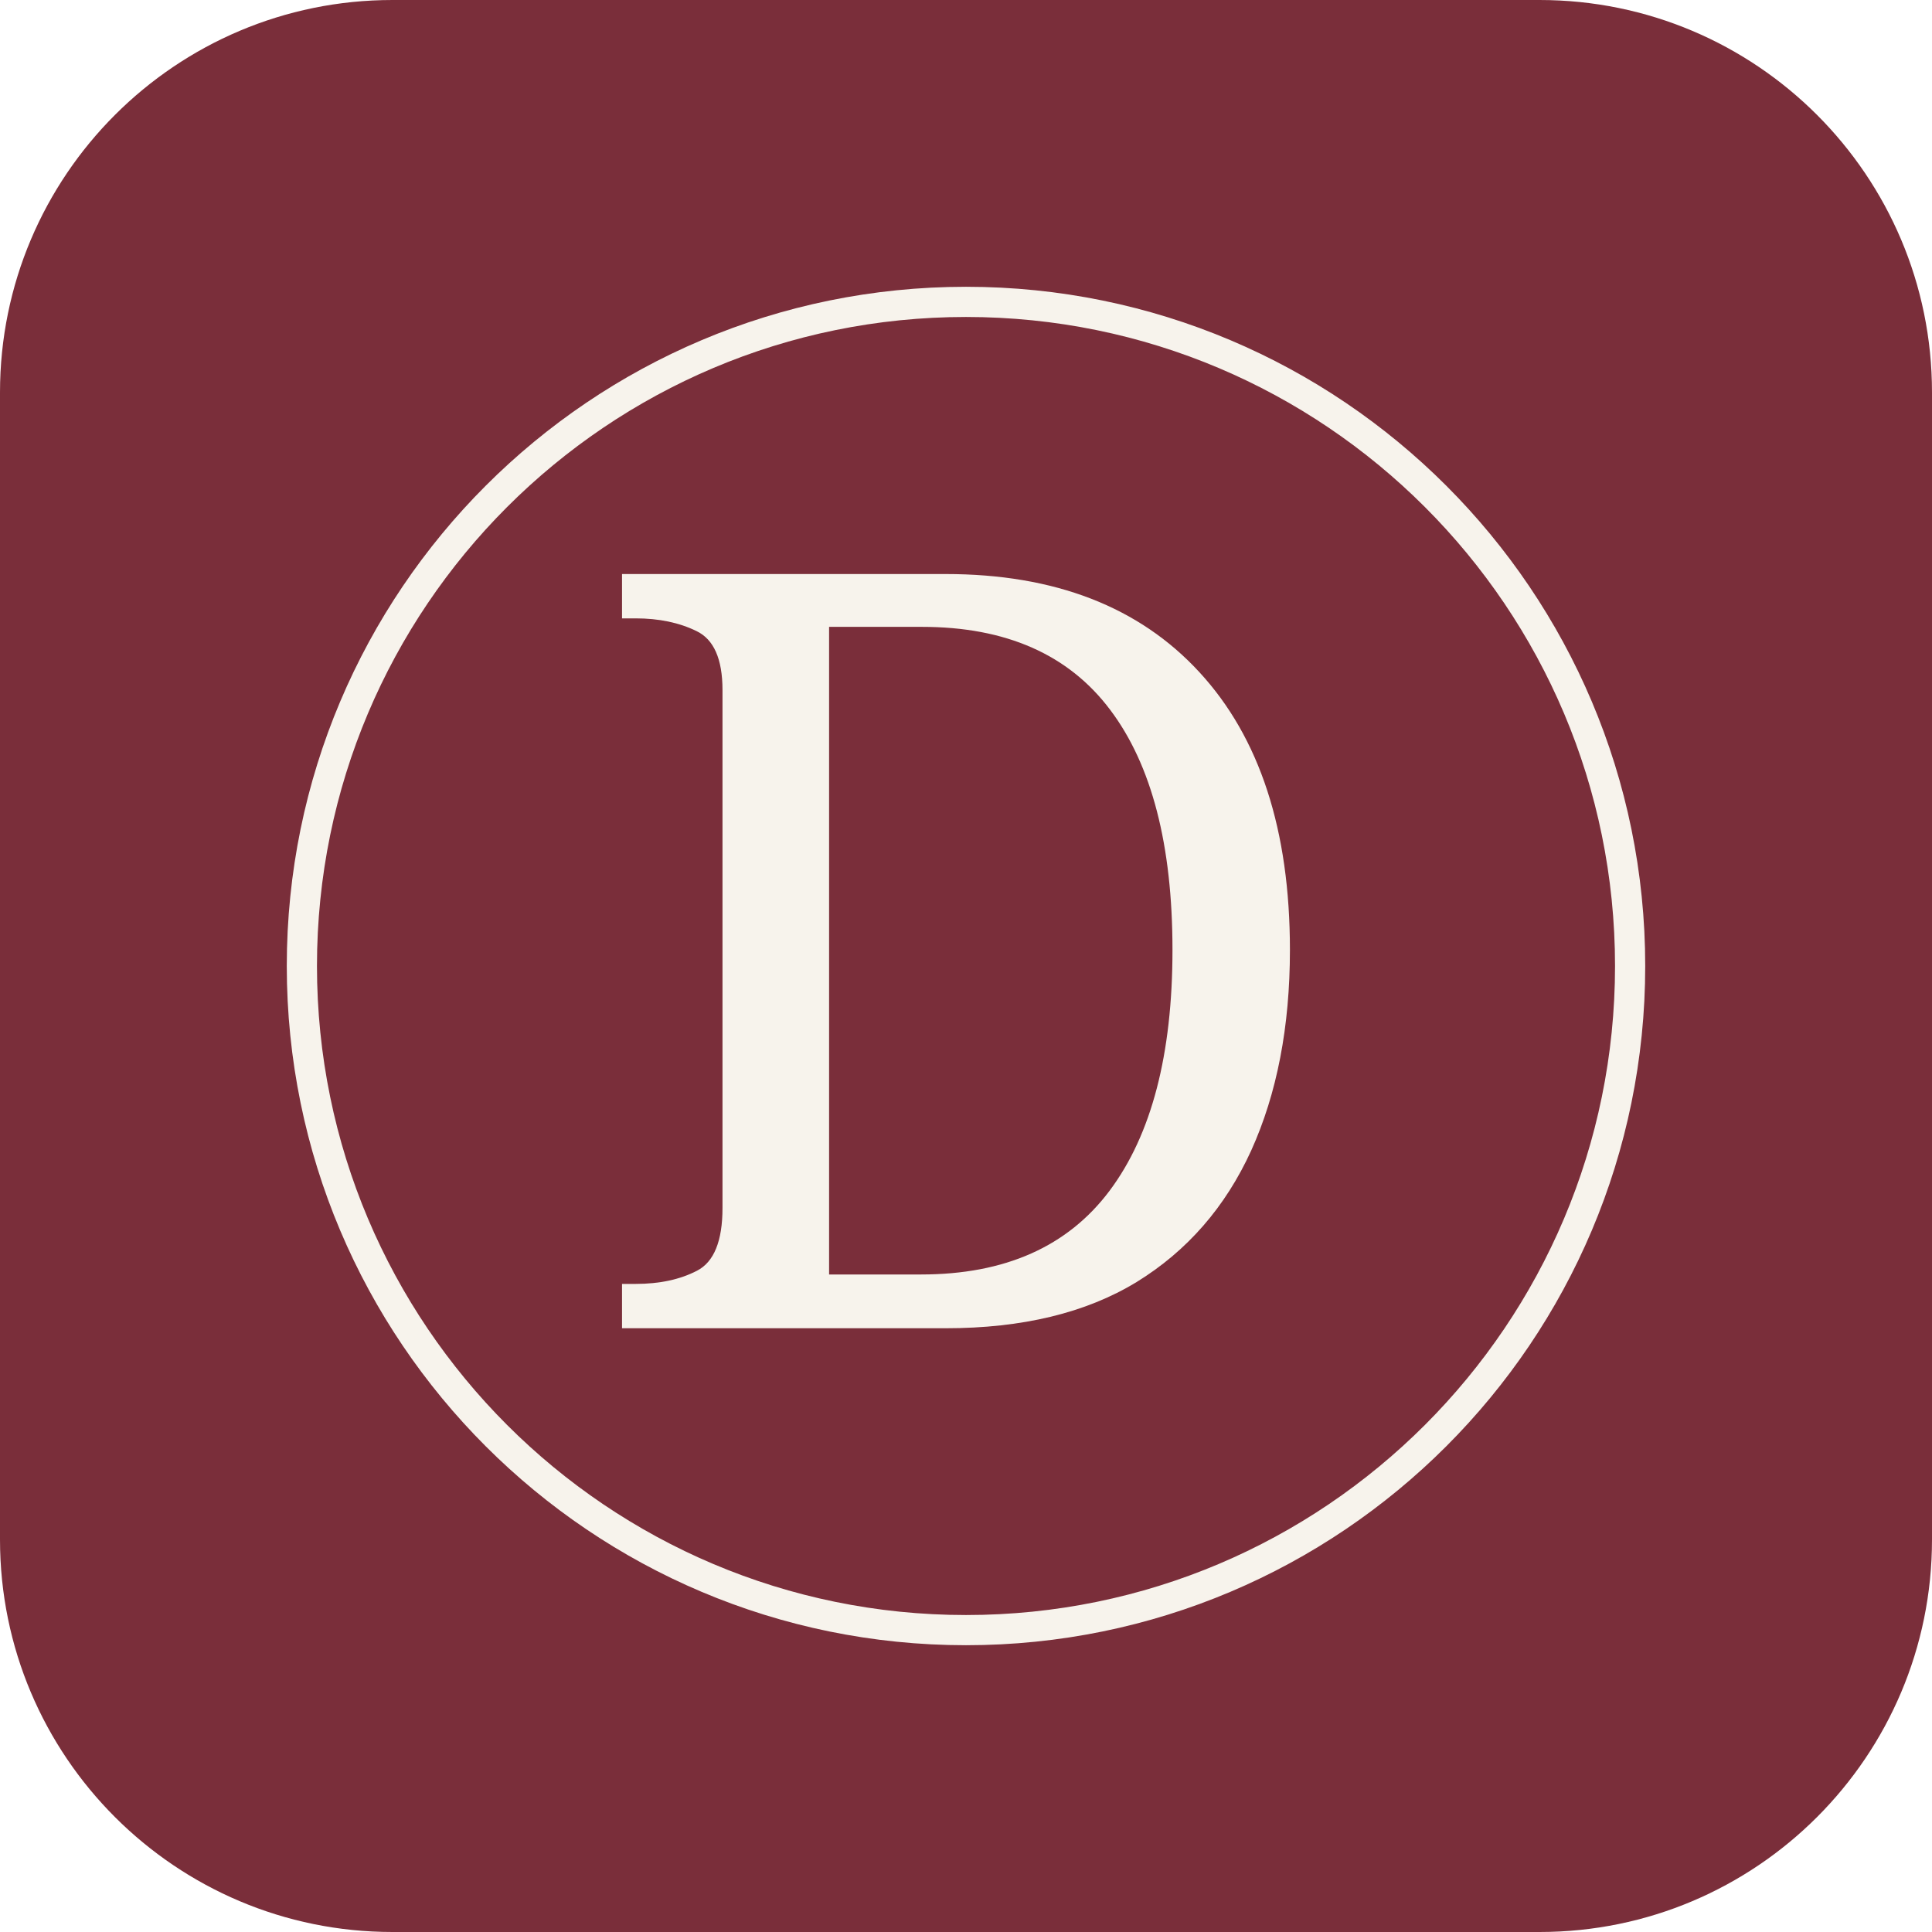
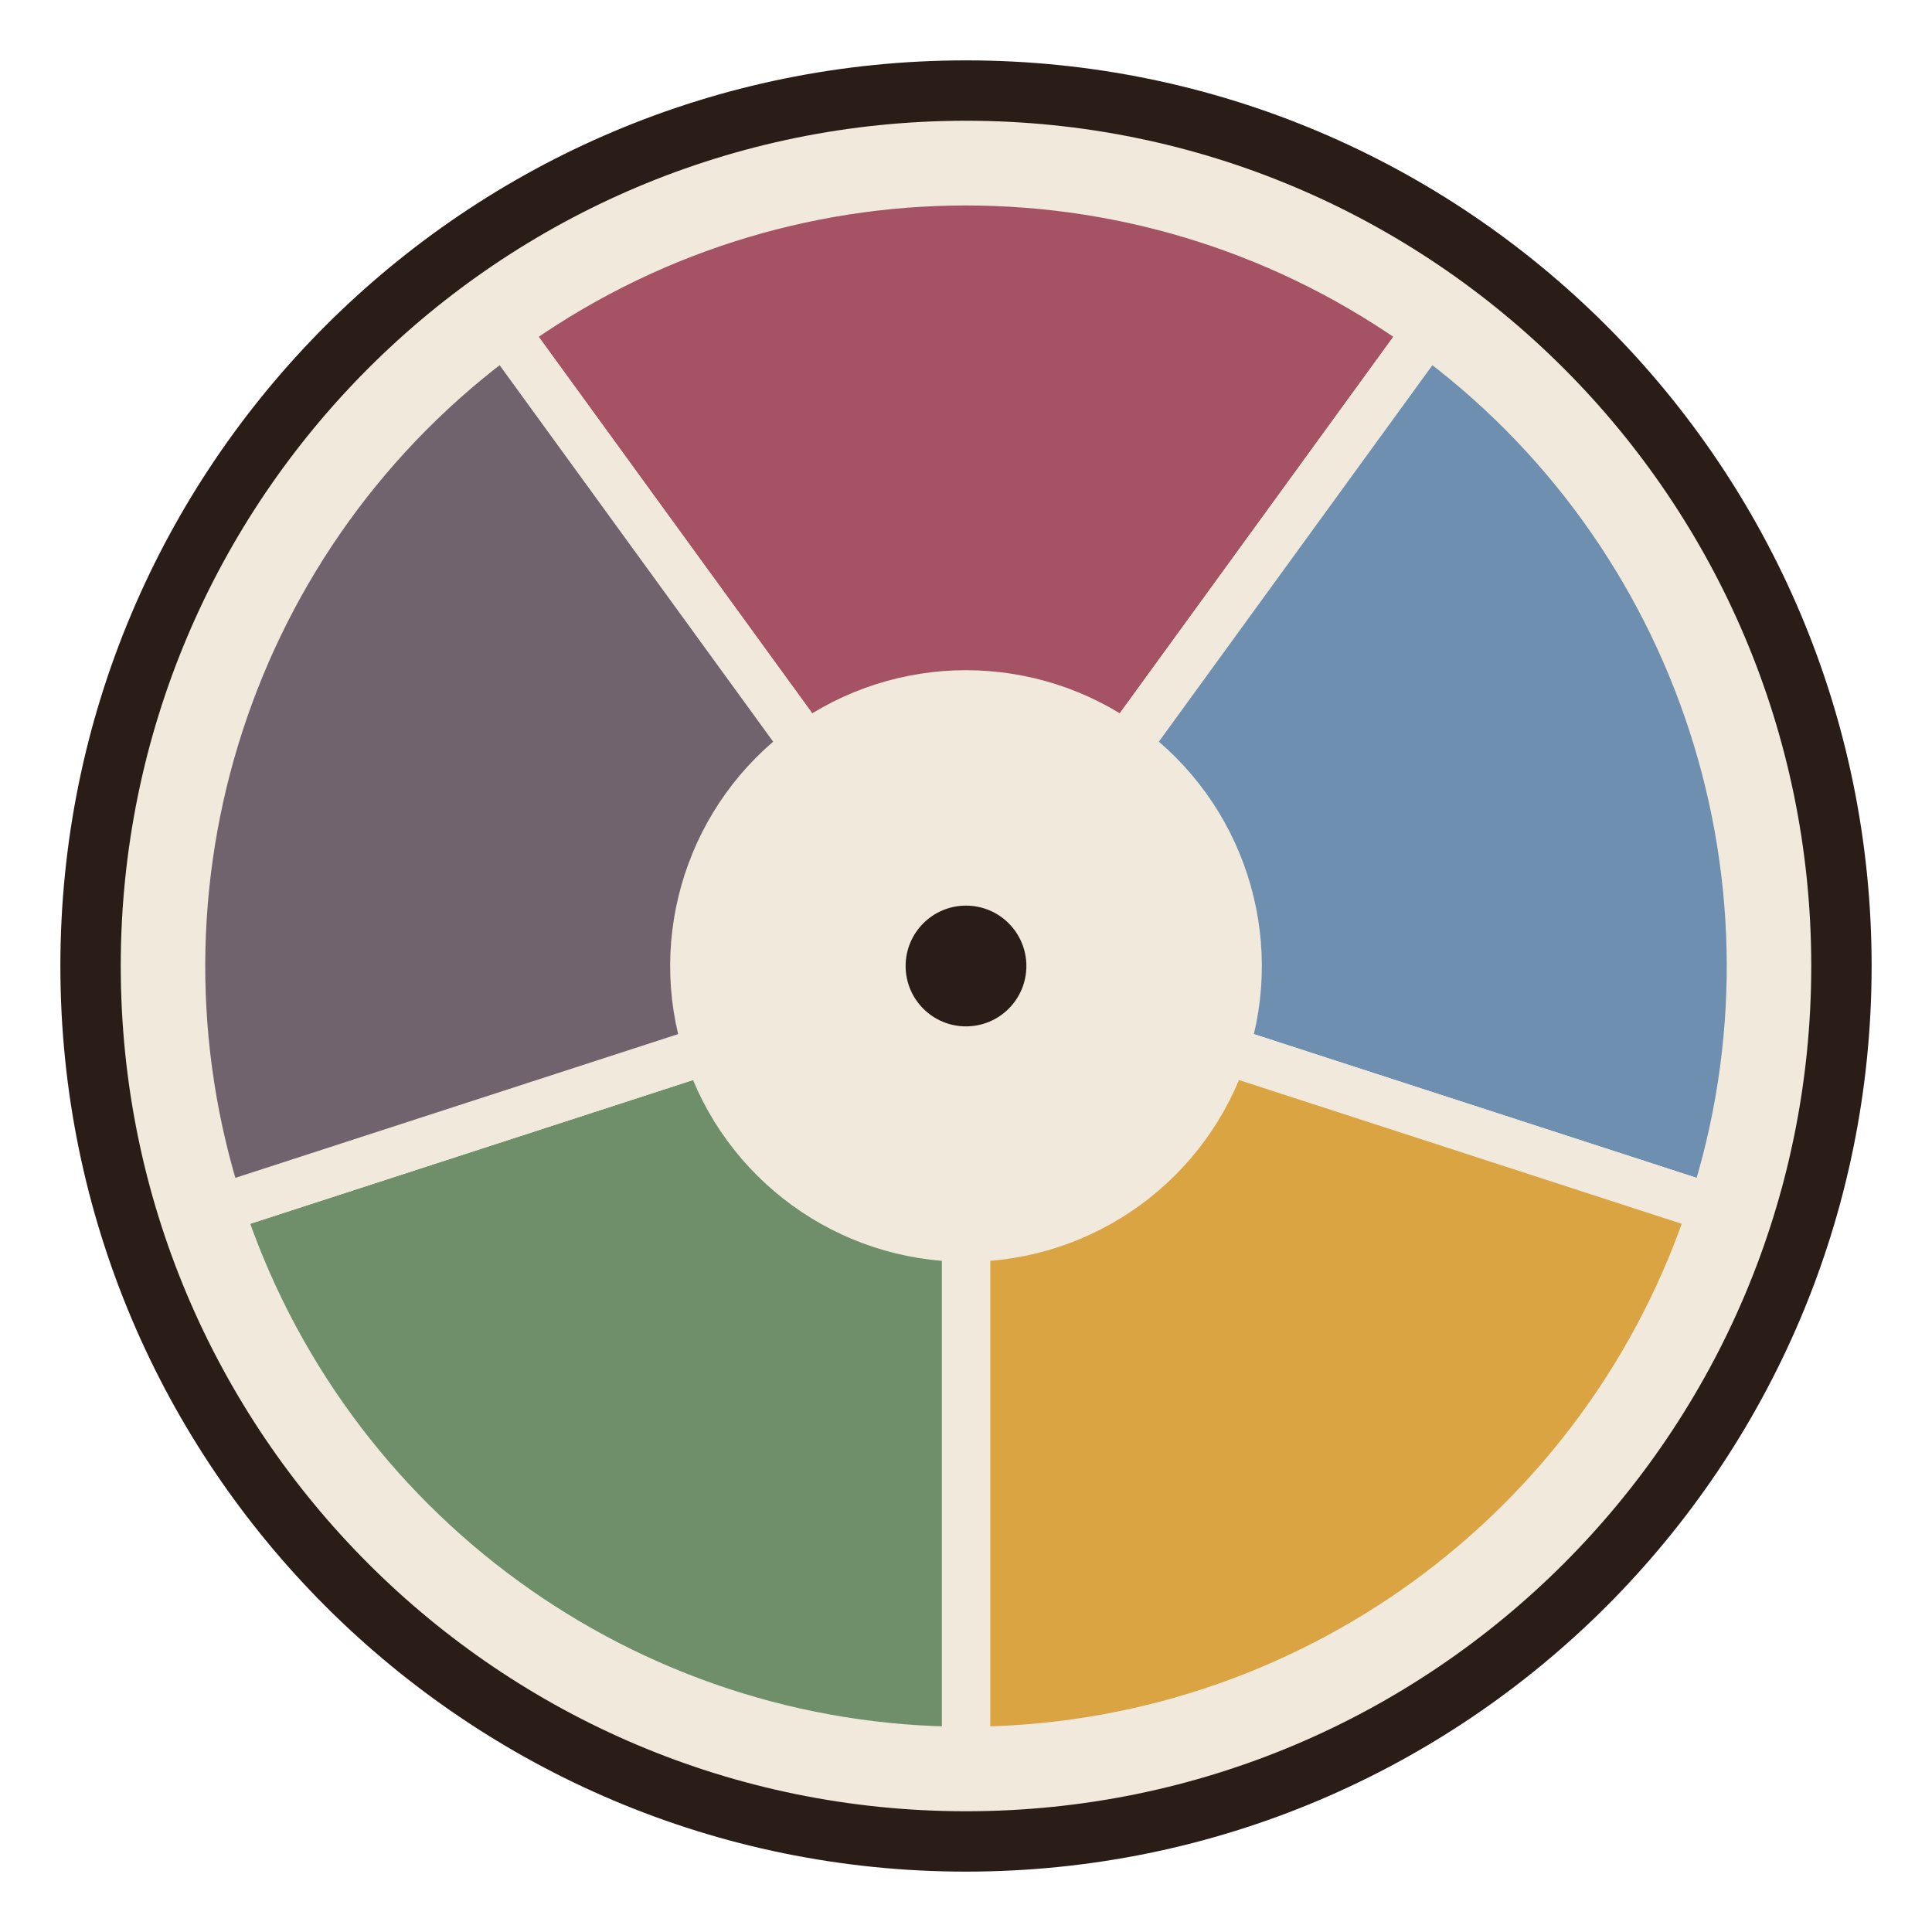
<svg xmlns="http://www.w3.org/2000/svg" viewBox="0 0 64 64">
-   <rect width="64" height="64" rx="13" fill="#7a2e3a" />
-   <circle cx="32" cy="32" r="22" fill="none" stroke="#f7f3ec" stroke-width="1" />
-   <text x="32" y="44" text-anchor="middle" fill="#f7f3ec" font-family="Georgia,serif" font-size="35">D</text>
+   <circle cx="32" cy="32" r="29" fill="#f1e9dc" stroke="#2a1d17" stroke-width="2" />
+   <g stroke="#f1e9dc" stroke-width="1.6">
+     <path fill="#a45264" d="M16.72 10.97A26 26 0 0 1 47.28 10.97L37.29 24.72A9 9 0 0 0 26.71 24.72Z" />
+     <path fill="#6e8fb0" d="M47.28 10.97A26 26 0 0 1 56.73 40.03L40.56 34.78A9 9 0 0 0 37.29 24.72Z" />
+     <path fill="#d9a441" d="M56.73 40.03A26 26 0 0 1 32.00 58.00L32.00 41.00A9 9 0 0 0 40.56 34.78Z" />
+     <path fill="#6f8f6a" d="M32.00 58.00A26 26 0 0 1 7.27 40.03L23.44 34.78A9 9 0 0 0 32.00 41.00Z" />
+     <path fill="#71636e" d="M7.27 40.03A26 26 0 0 1 16.72 10.97L26.71 24.72A9 9 0 0 0 23.44 34.78Z" />
+   </g>
+   <circle cx="32" cy="32" r="2" fill="#2a1d17" />
</svg>
